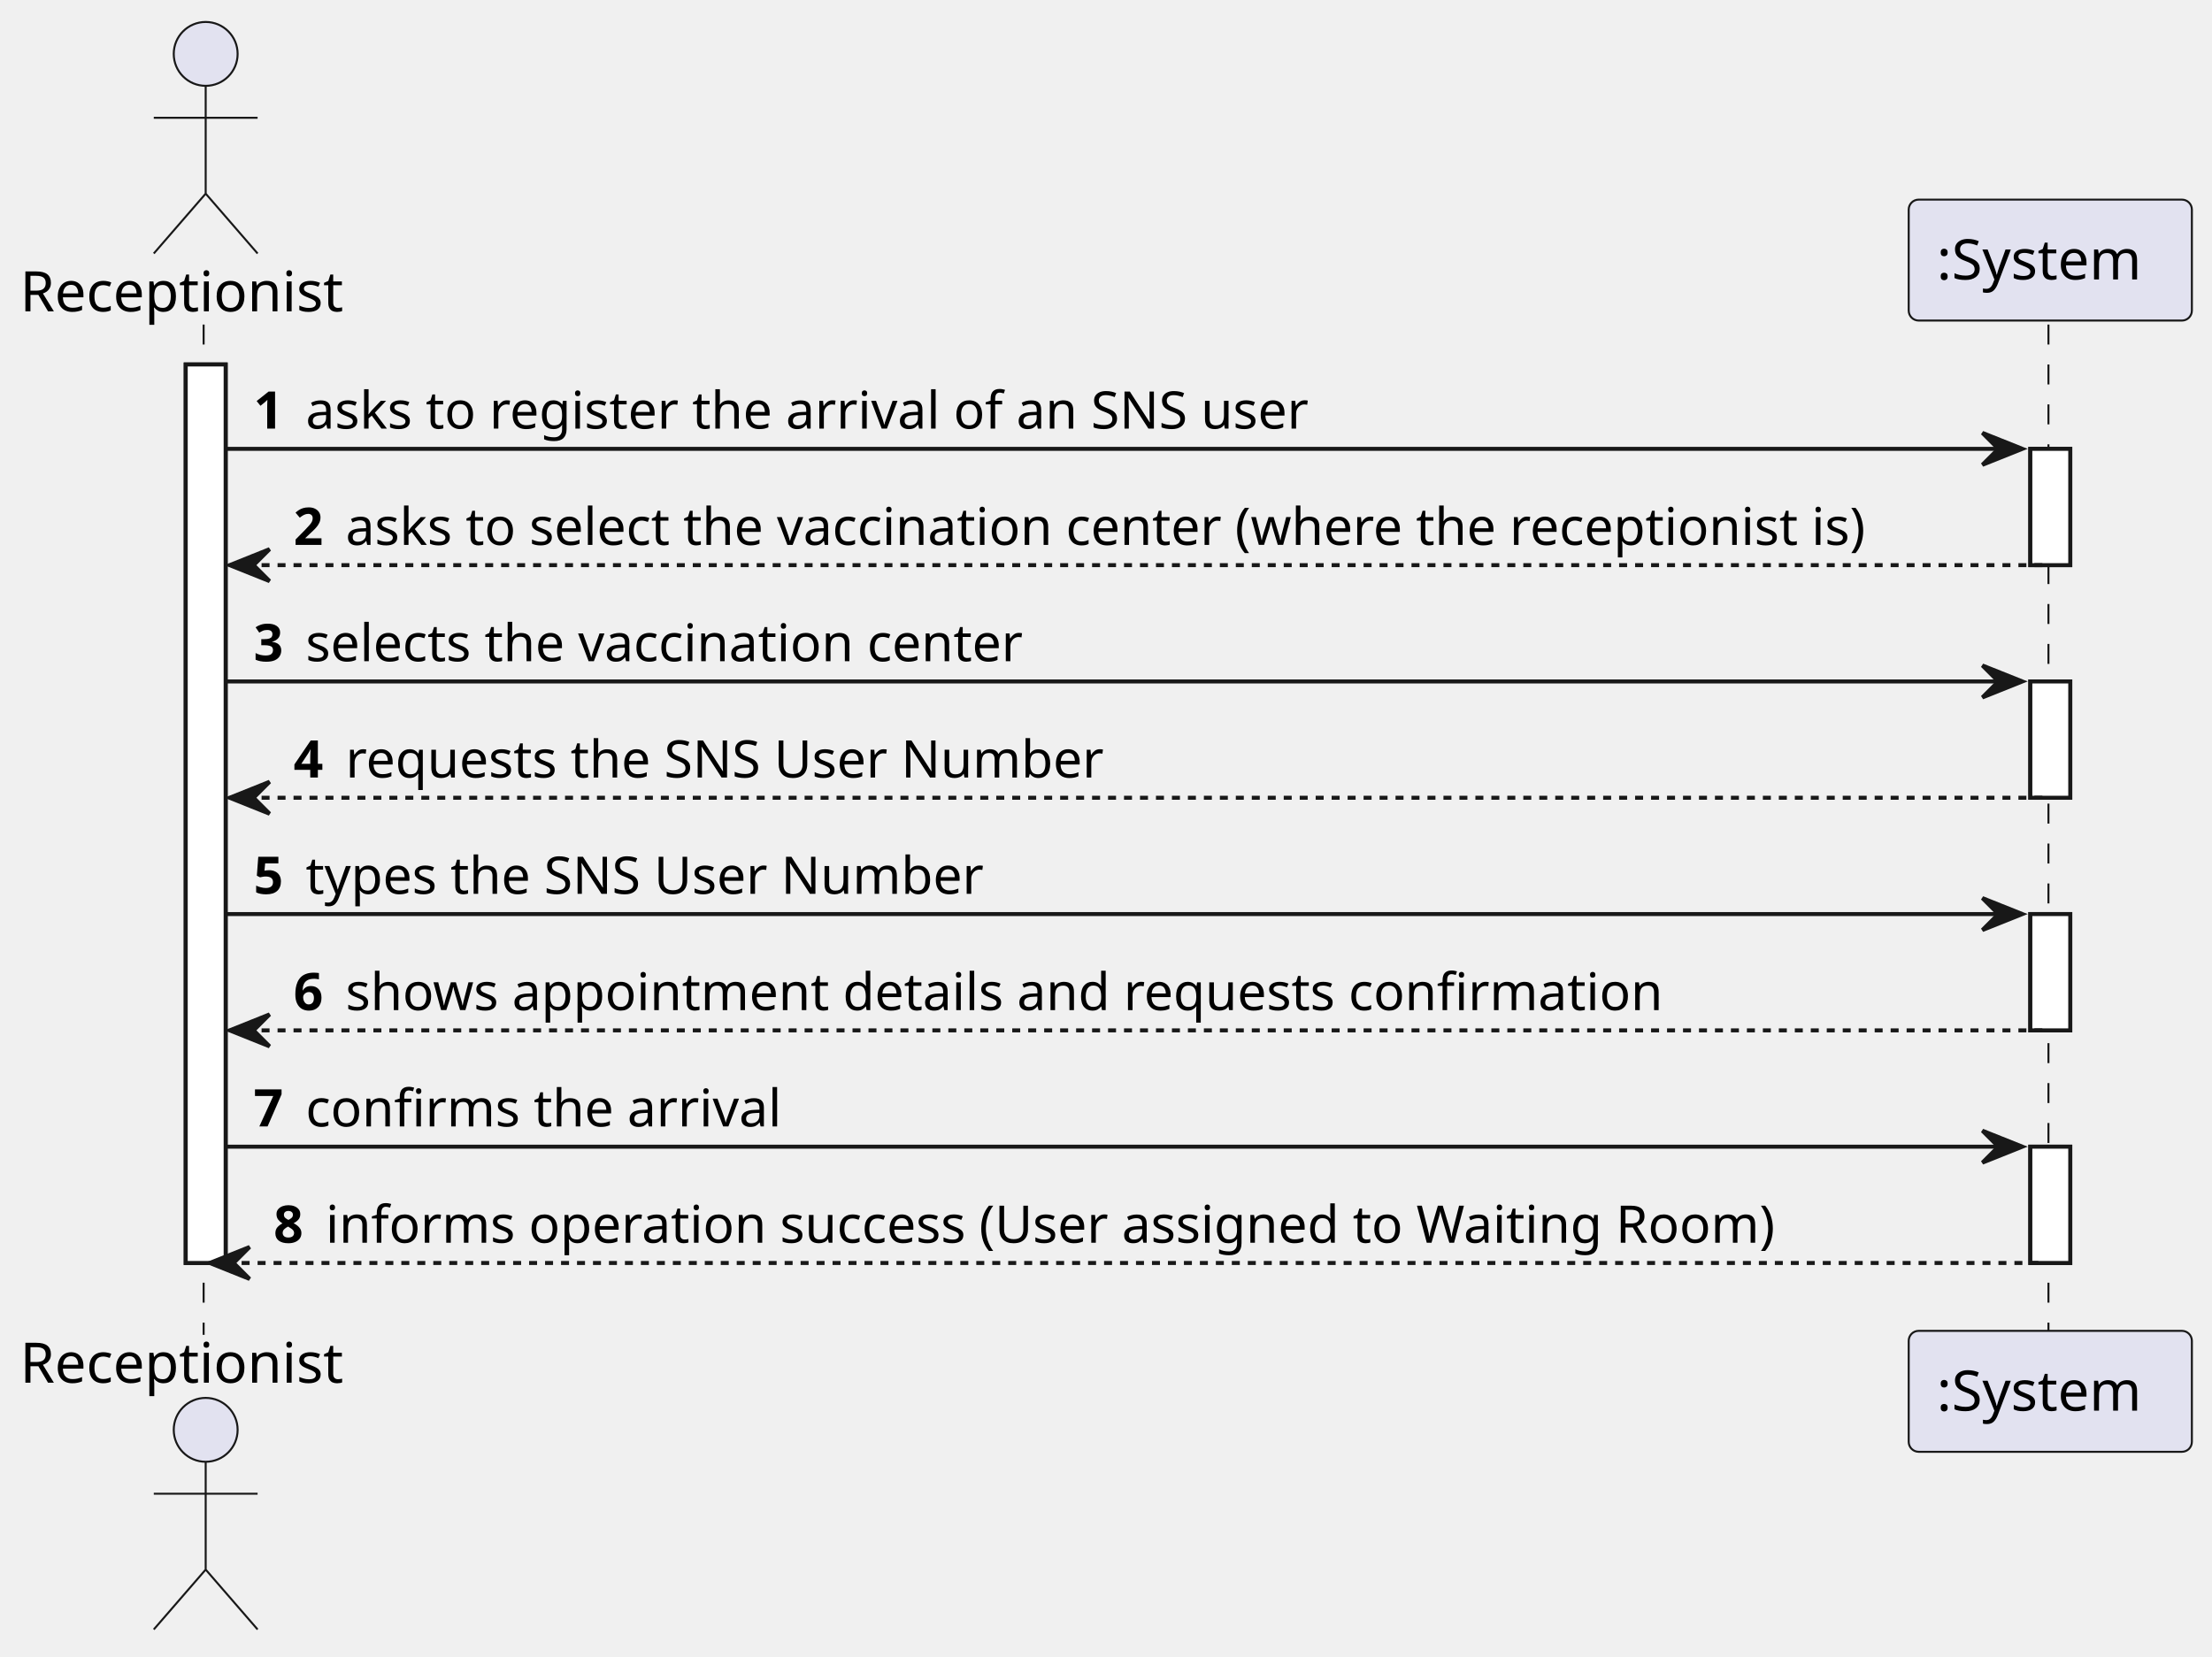
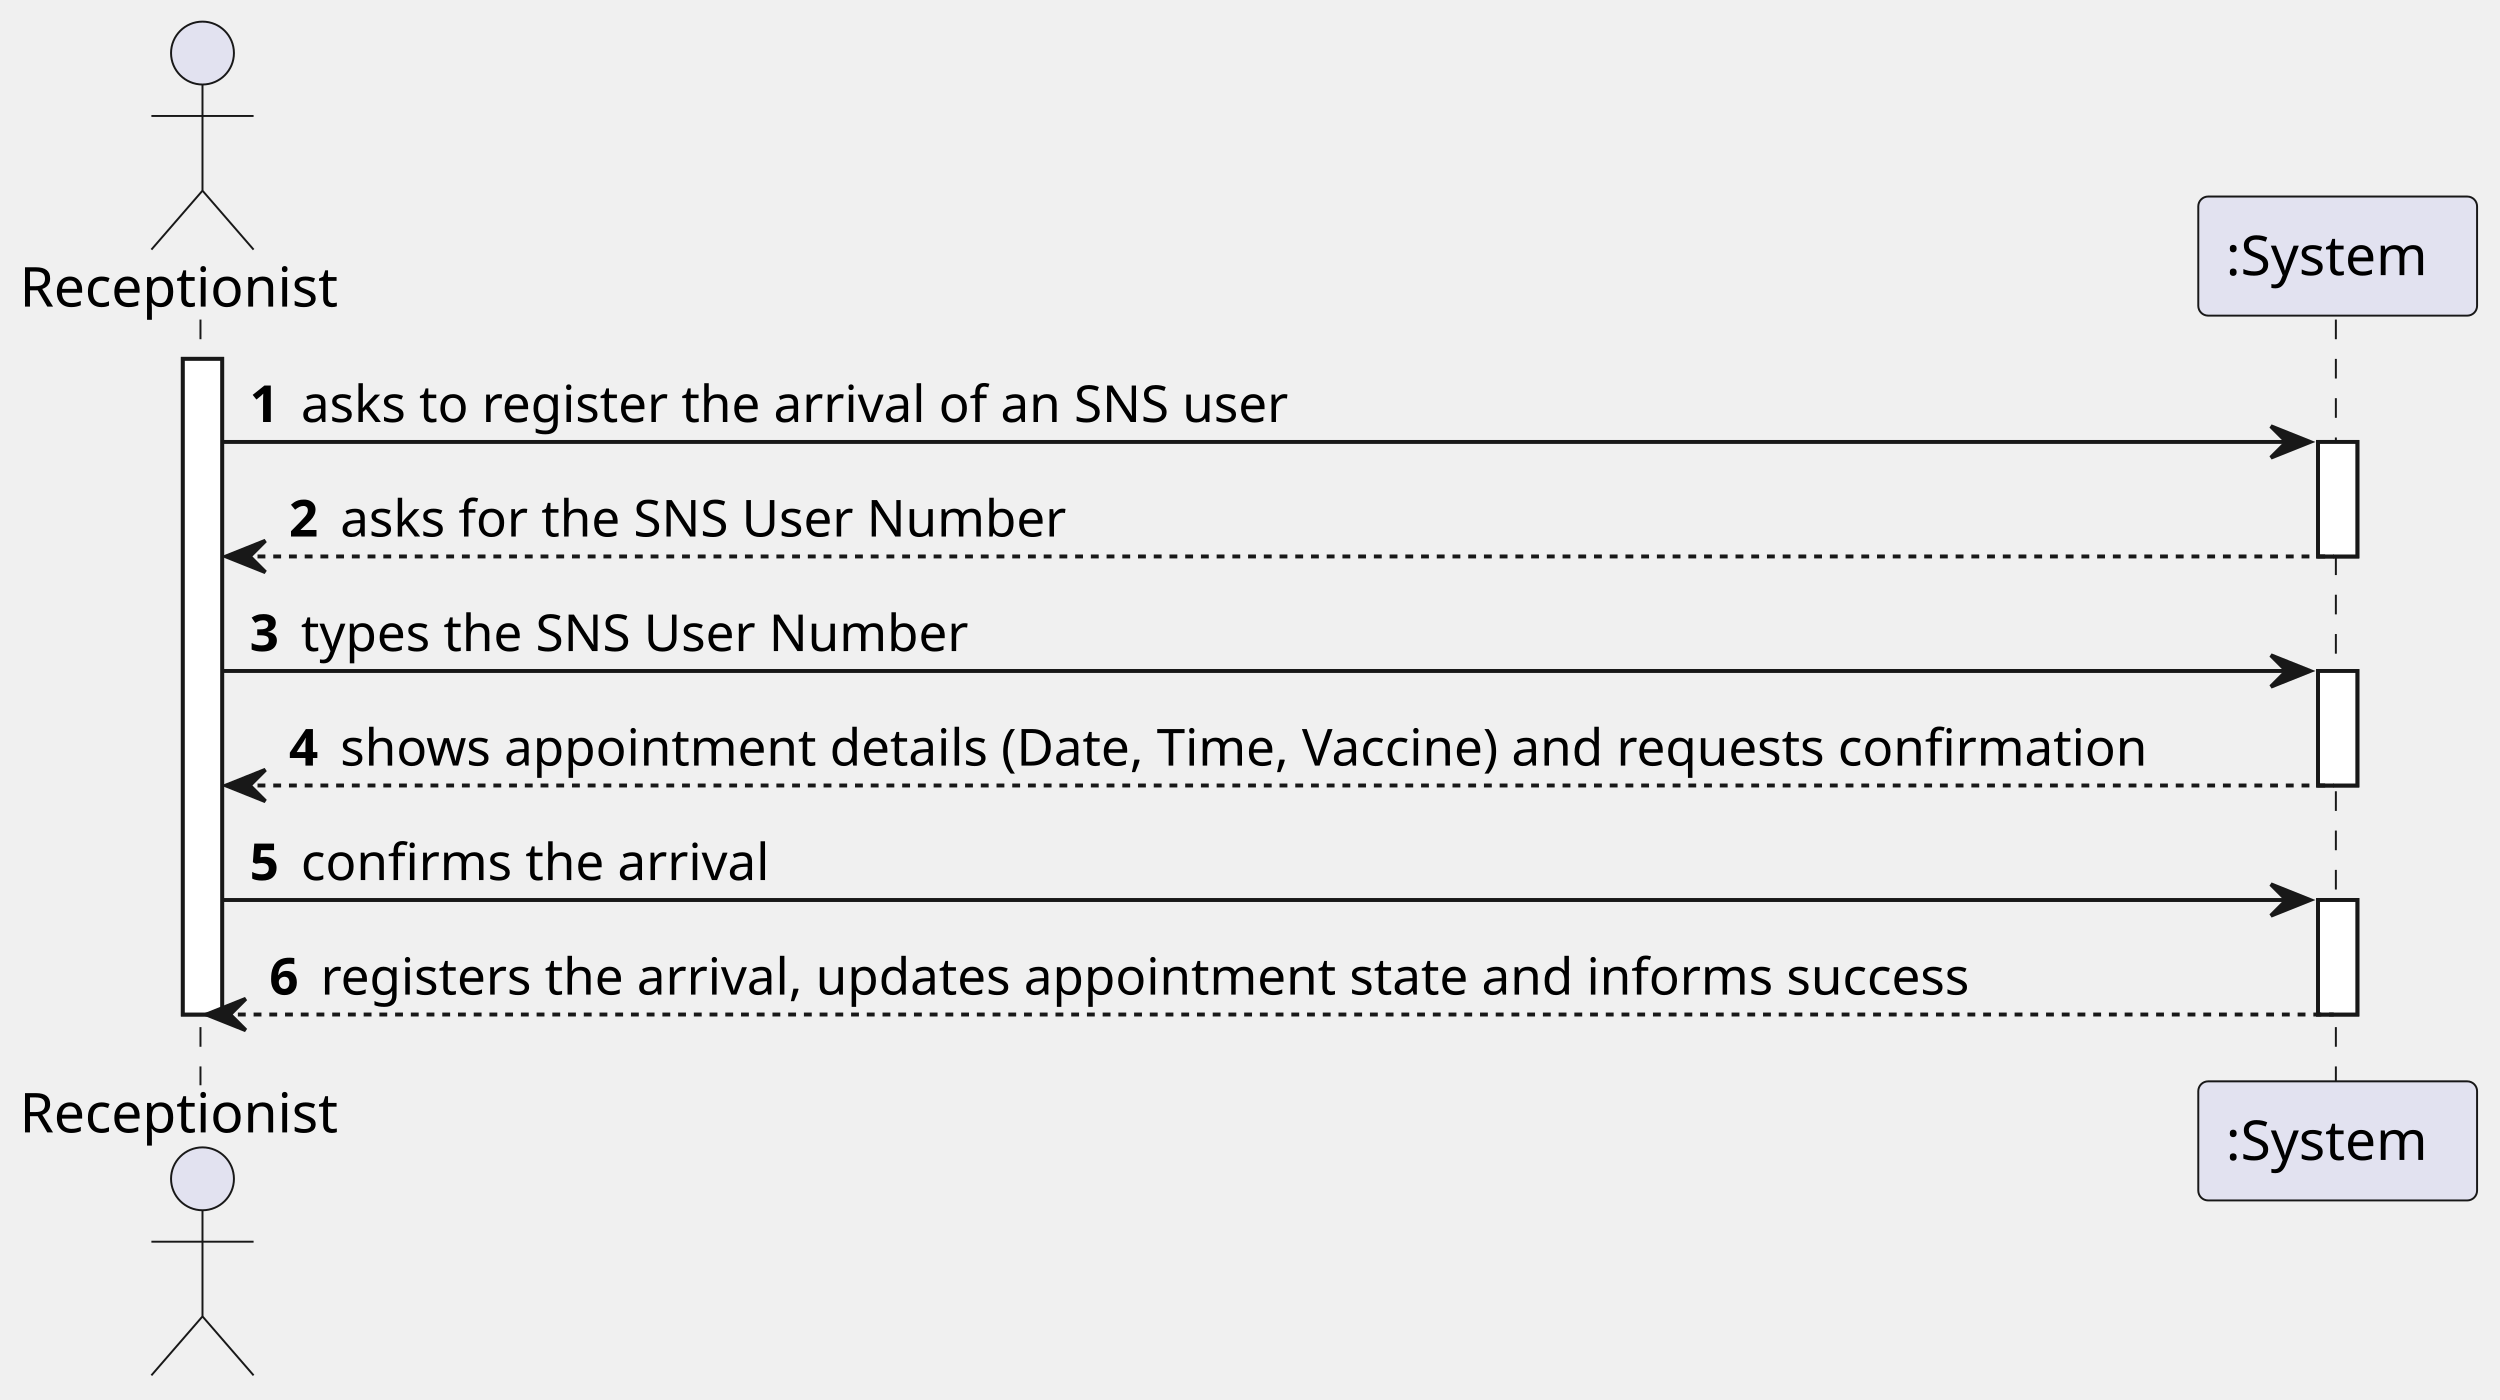
- <svg xmlns="http://www.w3.org/2000/svg" contentStyleType="text/css" data-diagram-type="SEQUENCE" height="415px" preserveAspectRatio="none" style="width:554px;height:415px;background:#FFFFFF;" version="1.1" viewBox="0 0 554 415" width="554px" zoomAndPan="magnify">
+ <svg xmlns="http://www.w3.org/2000/svg" contentStyleType="text/css" data-diagram-type="SEQUENCE" height="356px" preserveAspectRatio="none" style="width:636px;height:356px;background:#FFFFFF;" version="1.1" viewBox="0 0 636 356" width="636px" zoomAndPan="magnify">
  <defs />
  <g>
    <g>
-       <rect fill="#FFFFFF" height="225.062" style="stroke:#181818;stroke-width:1;" width="10" x="46.514" y="91.297" />
+       <rect fill="#FFFFFF" height="166.797" style="stroke:#181818;stroke-width:1;" width="10" x="46.514" y="91.297" />
    </g>
    <g>
-       <rect fill="#FFFFFF" height="29.133" style="stroke:#181818;stroke-width:1;" width="10" x="508.5" y="112.43" />
+       <rect fill="#FFFFFF" height="29.133" style="stroke:#181818;stroke-width:1;" width="10" x="589.705" y="112.43" />
    </g>
    <g>
-       <rect fill="#FFFFFF" height="29.133" style="stroke:#181818;stroke-width:1;" width="10" x="508.5" y="170.695" />
+       <rect fill="#FFFFFF" height="29.133" style="stroke:#181818;stroke-width:1;" width="10" x="589.705" y="170.695" />
    </g>
    <g>
-       <rect fill="#FFFFFF" height="29.133" style="stroke:#181818;stroke-width:1;" width="10" x="508.5" y="228.961" />
-     </g>
-     <g>
-       <rect fill="#FFFFFF" height="29.133" style="stroke:#181818;stroke-width:1;" width="10" x="508.5" y="287.227" />
+       <rect fill="#FFFFFF" height="29.133" style="stroke:#181818;stroke-width:1;" width="10" x="589.705" y="228.961" />
    </g>
    <g class="participant-lifeline" data-entity-uid="part1" data-qualified-name="Rec" id="part1-lifeline">
      <g>
-         <rect fill="#000000" fill-opacity="0" height="253.062" width="8" x="47.514" y="81.297" />
-         <line style="stroke:#181818;stroke-width:0.5;stroke-dasharray:5,5;" x1="51" x2="51" y1="81.297" y2="334.359" />
+         <rect fill="#000000" fill-opacity="0" height="194.797" width="8" x="47.514" y="81.297" />
+         <line style="stroke:#181818;stroke-width:0.5;stroke-dasharray:5,5;" x1="51" x2="51" y1="81.297" y2="276.094" />
      </g>
    </g>
    <g class="participant-lifeline" data-entity-uid="part2" data-qualified-name="System" id="part2-lifeline">
      <g>
-         <rect fill="#000000" fill-opacity="0" height="253.062" width="8" x="509.5" y="81.297" />
-         <line style="stroke:#181818;stroke-width:0.5;stroke-dasharray:5,5;" x1="513.038" x2="513.038" y1="81.297" y2="334.359" />
+         <rect fill="#000000" fill-opacity="0" height="194.797" width="8" x="590.705" y="81.297" />
+         <line style="stroke:#181818;stroke-width:0.5;stroke-dasharray:5,5;" x1="594.244" x2="594.244" y1="81.297" y2="276.094" />
      </g>
    </g>
    <g class="participant participant-head" data-entity-uid="part1" data-qualified-name="Rec" id="part1-head">
      <text fill="#000000" font-family="sans-serif" font-size="14" lengthAdjust="spacing" textLength="87.028" x="5" y="77.995">Receptionist</text>
      <ellipse cx="51.514" cy="13.5" fill="#E2E2F0" rx="8" ry="8" style="stroke:#181818;stroke-width:0.5;" />
      <path d="M51.514,21.5 L51.514,48.5 M38.514,29.5 L64.514,29.5 M51.514,48.5 L38.514,63.5 M51.514,48.5 L64.514,63.5" fill="none" style="stroke:#181818;stroke-width:0.5;" />
    </g>
    <g class="participant participant-tail" data-entity-uid="part1" data-qualified-name="Rec" id="part1-tail">
-       <text fill="#000000" font-family="sans-serif" font-size="14" lengthAdjust="spacing" textLength="87.028" x="5" y="346.354">Receptionist</text>
-       <ellipse cx="51.514" cy="358.156" fill="#E2E2F0" rx="8" ry="8" style="stroke:#181818;stroke-width:0.5;" />
-       <path d="M51.514,366.156 L51.514,393.156 M38.514,374.156 L64.514,374.156 M51.514,393.156 L38.514,408.156 M51.514,393.156 L64.514,408.156" fill="none" style="stroke:#181818;stroke-width:0.5;" />
+       <text fill="#000000" font-family="sans-serif" font-size="14" lengthAdjust="spacing" textLength="87.028" x="5" y="288.089">Receptionist</text>
+       <ellipse cx="51.514" cy="299.891" fill="#E2E2F0" rx="8" ry="8" style="stroke:#181818;stroke-width:0.5;" />
+       <path d="M51.514,307.891 L51.514,334.891 M38.514,315.891 L64.514,315.891 M51.514,334.891 L38.514,349.891 M51.514,334.891 L64.514,349.891" fill="none" style="stroke:#181818;stroke-width:0.5;" />
    </g>
    <g class="participant participant-head" data-entity-uid="part2" data-qualified-name="System" id="part2-head">
-       <rect fill="#E2E2F0" height="30.297" rx="2.5" ry="2.5" style="stroke:#181818;stroke-width:0.5;" width="70.923" x="478.038" y="50" />
-       <text fill="#000000" font-family="sans-serif" font-size="14" lengthAdjust="spacing" textLength="56.923" x="485.038" y="69.995">:System</text>
+       <rect fill="#E2E2F0" height="30.297" rx="2.5" ry="2.5" style="stroke:#181818;stroke-width:0.5;" width="70.923" x="559.244" y="50" />
+       <text fill="#000000" font-family="sans-serif" font-size="14" lengthAdjust="spacing" textLength="56.923" x="566.244" y="69.995">:System</text>
    </g>
    <g class="participant participant-tail" data-entity-uid="part2" data-qualified-name="System" id="part2-tail">
-       <rect fill="#E2E2F0" height="30.297" rx="2.5" ry="2.5" style="stroke:#181818;stroke-width:0.5;" width="70.923" x="478.038" y="333.359" />
-       <text fill="#000000" font-family="sans-serif" font-size="14" lengthAdjust="spacing" textLength="56.923" x="485.038" y="353.354">:System</text>
+       <rect fill="#E2E2F0" height="30.297" rx="2.5" ry="2.5" style="stroke:#181818;stroke-width:0.5;" width="70.923" x="559.244" y="275.094" />
+       <text fill="#000000" font-family="sans-serif" font-size="14" lengthAdjust="spacing" textLength="56.923" x="566.244" y="295.089">:System</text>
    </g>
    <g>
-       <rect fill="#FFFFFF" height="225.062" style="stroke:#181818;stroke-width:1;" width="10" x="46.514" y="91.297" />
+       <rect fill="#FFFFFF" height="166.797" style="stroke:#181818;stroke-width:1;" width="10" x="46.514" y="91.297" />
    </g>
    <g>
-       <rect fill="#FFFFFF" height="29.133" style="stroke:#181818;stroke-width:1;" width="10" x="508.5" y="112.43" />
+       <rect fill="#FFFFFF" height="29.133" style="stroke:#181818;stroke-width:1;" width="10" x="589.705" y="112.43" />
    </g>
    <g>
-       <rect fill="#FFFFFF" height="29.133" style="stroke:#181818;stroke-width:1;" width="10" x="508.5" y="170.695" />
+       <rect fill="#FFFFFF" height="29.133" style="stroke:#181818;stroke-width:1;" width="10" x="589.705" y="170.695" />
    </g>
    <g>
-       <rect fill="#FFFFFF" height="29.133" style="stroke:#181818;stroke-width:1;" width="10" x="508.5" y="228.961" />
-     </g>
-     <g>
-       <rect fill="#FFFFFF" height="29.133" style="stroke:#181818;stroke-width:1;" width="10" x="508.5" y="287.227" />
+       <rect fill="#FFFFFF" height="29.133" style="stroke:#181818;stroke-width:1;" width="10" x="589.705" y="228.961" />
    </g>
    <g class="message" data-entity-1="part1" data-entity-2="part2" id="msg1">
-       <polygon fill="#181818" points="496.5,108.43,506.5,112.43,496.5,116.43,500.5,112.43" style="stroke:#181818;stroke-width:1;" />
-       <line style="stroke:#181818;stroke-width:1;" x1="56.514" x2="502.5" y1="112.43" y2="112.43" />
+       <polygon fill="#181818" points="577.705,108.43,587.705,112.43,577.705,116.43,581.705,112.43" style="stroke:#181818;stroke-width:1;" />
+       <line style="stroke:#181818;stroke-width:1;" x1="56.514" x2="583.705" y1="112.43" y2="112.43" />
      <text fill="#000000" font-family="sans-serif" font-size="13" font-weight="bold" lengthAdjust="spacing" textLength="9.045" x="63.514" y="107.364">1</text>
      <text fill="#000000" font-family="sans-serif" font-size="13" lengthAdjust="spacing" textLength="271.762" x="76.56" y="107.364">asks to register the arrival of an SNS user</text>
    </g>
    <g class="message" data-entity-1="part2" data-entity-2="part1" id="msg2">
      <polygon fill="#181818" points="67.514,137.562,57.514,141.562,67.514,145.562,63.514,141.562" style="stroke:#181818;stroke-width:1;" />
-       <line style="stroke:#181818;stroke-width:1;stroke-dasharray:2,2;" x1="61.514" x2="512.5" y1="141.562" y2="141.562" />
+       <line style="stroke:#181818;stroke-width:1;stroke-dasharray:2,2;" x1="61.514" x2="593.705" y1="141.562" y2="141.562" />
      <text fill="#000000" font-family="sans-serif" font-size="13" font-weight="bold" lengthAdjust="spacing" textLength="9.045" x="73.514" y="136.497">2</text>
-       <text fill="#000000" font-family="sans-serif" font-size="13" lengthAdjust="spacing" textLength="414.94" x="86.56" y="136.497">asks to select the vaccination center (where the receptionist is)</text>
+       <text fill="#000000" font-family="sans-serif" font-size="13" lengthAdjust="spacing" textLength="196.993" x="86.56" y="136.497">asks for the SNS User Number</text>
    </g>
    <g class="message" data-entity-1="part1" data-entity-2="part2" id="msg3">
-       <polygon fill="#181818" points="496.5,166.695,506.5,170.695,496.5,174.695,500.5,170.695" style="stroke:#181818;stroke-width:1;" />
-       <line style="stroke:#181818;stroke-width:1;" x1="56.514" x2="502.5" y1="170.695" y2="170.695" />
+       <polygon fill="#181818" points="577.705,166.695,587.705,170.695,577.705,174.695,581.705,170.695" style="stroke:#181818;stroke-width:1;" />
+       <line style="stroke:#181818;stroke-width:1;" x1="56.514" x2="583.705" y1="170.695" y2="170.695" />
      <text fill="#000000" font-family="sans-serif" font-size="13" font-weight="bold" lengthAdjust="spacing" textLength="9.045" x="63.514" y="165.629">3</text>
-       <text fill="#000000" font-family="sans-serif" font-size="13" lengthAdjust="spacing" textLength="195.628" x="76.56" y="165.629">selects the vaccination center</text>
+       <text fill="#000000" font-family="sans-serif" font-size="13" lengthAdjust="spacing" textLength="181.759" x="76.56" y="165.629">types the SNS User Number</text>
    </g>
    <g class="message" data-entity-1="part2" data-entity-2="part1" id="msg4">
      <polygon fill="#181818" points="67.514,195.828,57.514,199.828,67.514,203.828,63.514,199.828" style="stroke:#181818;stroke-width:1;" />
-       <line style="stroke:#181818;stroke-width:1;stroke-dasharray:2,2;" x1="61.514" x2="512.5" y1="199.828" y2="199.828" />
+       <line style="stroke:#181818;stroke-width:1;stroke-dasharray:2,2;" x1="61.514" x2="593.705" y1="199.828" y2="199.828" />
      <text fill="#000000" font-family="sans-serif" font-size="13" font-weight="bold" lengthAdjust="spacing" textLength="9.045" x="73.514" y="194.762">4</text>
-       <text fill="#000000" font-family="sans-serif" font-size="13" lengthAdjust="spacing" textLength="202.42" x="86.56" y="194.762">requests the SNS User Number</text>
+       <text fill="#000000" font-family="sans-serif" font-size="13" lengthAdjust="spacing" textLength="496.146" x="86.56" y="194.762">shows appointment details (Date, Time, Vaccine) and requests confirmation</text>
    </g>
    <g class="message" data-entity-1="part1" data-entity-2="part2" id="msg5">
-       <polygon fill="#181818" points="496.5,224.961,506.5,228.961,496.5,232.961,500.5,228.961" style="stroke:#181818;stroke-width:1;" />
-       <line style="stroke:#181818;stroke-width:1;" x1="56.514" x2="502.5" y1="228.961" y2="228.961" />
+       <polygon fill="#181818" points="577.705,224.961,587.705,228.961,577.705,232.961,581.705,228.961" style="stroke:#181818;stroke-width:1;" />
+       <line style="stroke:#181818;stroke-width:1;" x1="56.514" x2="583.705" y1="228.961" y2="228.961" />
      <text fill="#000000" font-family="sans-serif" font-size="13" font-weight="bold" lengthAdjust="spacing" textLength="9.045" x="63.514" y="223.895">5</text>
-       <text fill="#000000" font-family="sans-serif" font-size="13" lengthAdjust="spacing" textLength="181.759" x="76.56" y="223.895">types the SNS User Number</text>
+       <text fill="#000000" font-family="sans-serif" font-size="13" lengthAdjust="spacing" textLength="127.448" x="76.56" y="223.895">confirms the arrival</text>
    </g>
    <g class="message" data-entity-1="part2" data-entity-2="part1" id="msg6">
-       <polygon fill="#181818" points="67.514,254.094,57.514,258.094,67.514,262.094,63.514,258.094" style="stroke:#181818;stroke-width:1;" />
-       <line style="stroke:#181818;stroke-width:1;stroke-dasharray:2,2;" x1="61.514" x2="512.5" y1="258.094" y2="258.094" />
-       <text fill="#000000" font-family="sans-serif" font-size="13" font-weight="bold" lengthAdjust="spacing" textLength="9.045" x="73.514" y="253.028">6</text>
-       <text fill="#000000" font-family="sans-serif" font-size="13" lengthAdjust="spacing" textLength="351.051" x="86.56" y="253.028">shows appointment details and requests confirmation</text>
-     </g>
-     <g class="message" data-entity-1="part1" data-entity-2="part2" id="msg7">
-       <polygon fill="#181818" points="496.5,283.227,506.5,287.227,496.5,291.227,500.5,287.227" style="stroke:#181818;stroke-width:1;" />
-       <line style="stroke:#181818;stroke-width:1;" x1="56.514" x2="502.5" y1="287.227" y2="287.227" />
-       <text fill="#000000" font-family="sans-serif" font-size="13" font-weight="bold" lengthAdjust="spacing" textLength="9.045" x="63.514" y="282.161">7</text>
-       <text fill="#000000" font-family="sans-serif" font-size="13" lengthAdjust="spacing" textLength="127.448" x="76.56" y="282.161">confirms the arrival</text>
-     </g>
-     <g class="message" data-entity-1="part2" data-entity-2="part1" id="msg8">
-       <polygon fill="#181818" points="62.514,312.359,52.514,316.359,62.514,320.359,58.514,316.359" style="stroke:#181818;stroke-width:1;" />
-       <line style="stroke:#181818;stroke-width:1;stroke-dasharray:2,2;" x1="56.514" x2="512.5" y1="316.359" y2="316.359" />
-       <text fill="#000000" font-family="sans-serif" font-size="13" font-weight="bold" lengthAdjust="spacing" textLength="9.045" x="68.514" y="311.293">8</text>
-       <text fill="#000000" font-family="sans-serif" font-size="13" lengthAdjust="spacing" textLength="389.283" x="81.56" y="311.293">informs operation success (User assigned to Waiting Room)</text>
+       <polygon fill="#181818" points="62.514,254.094,52.514,258.094,62.514,262.094,58.514,258.094" style="stroke:#181818;stroke-width:1;" />
+       <line style="stroke:#181818;stroke-width:1;stroke-dasharray:2,2;" x1="56.514" x2="593.705" y1="258.094" y2="258.094" />
+       <text fill="#000000" font-family="sans-serif" font-size="13" font-weight="bold" lengthAdjust="spacing" textLength="9.045" x="68.514" y="253.028">6</text>
+       <text fill="#000000" font-family="sans-serif" font-size="13" lengthAdjust="spacing" textLength="450.607" x="81.56" y="253.028">registers the arrival, updates appointment state and informs success</text>
    </g>
  </g>
</svg>
